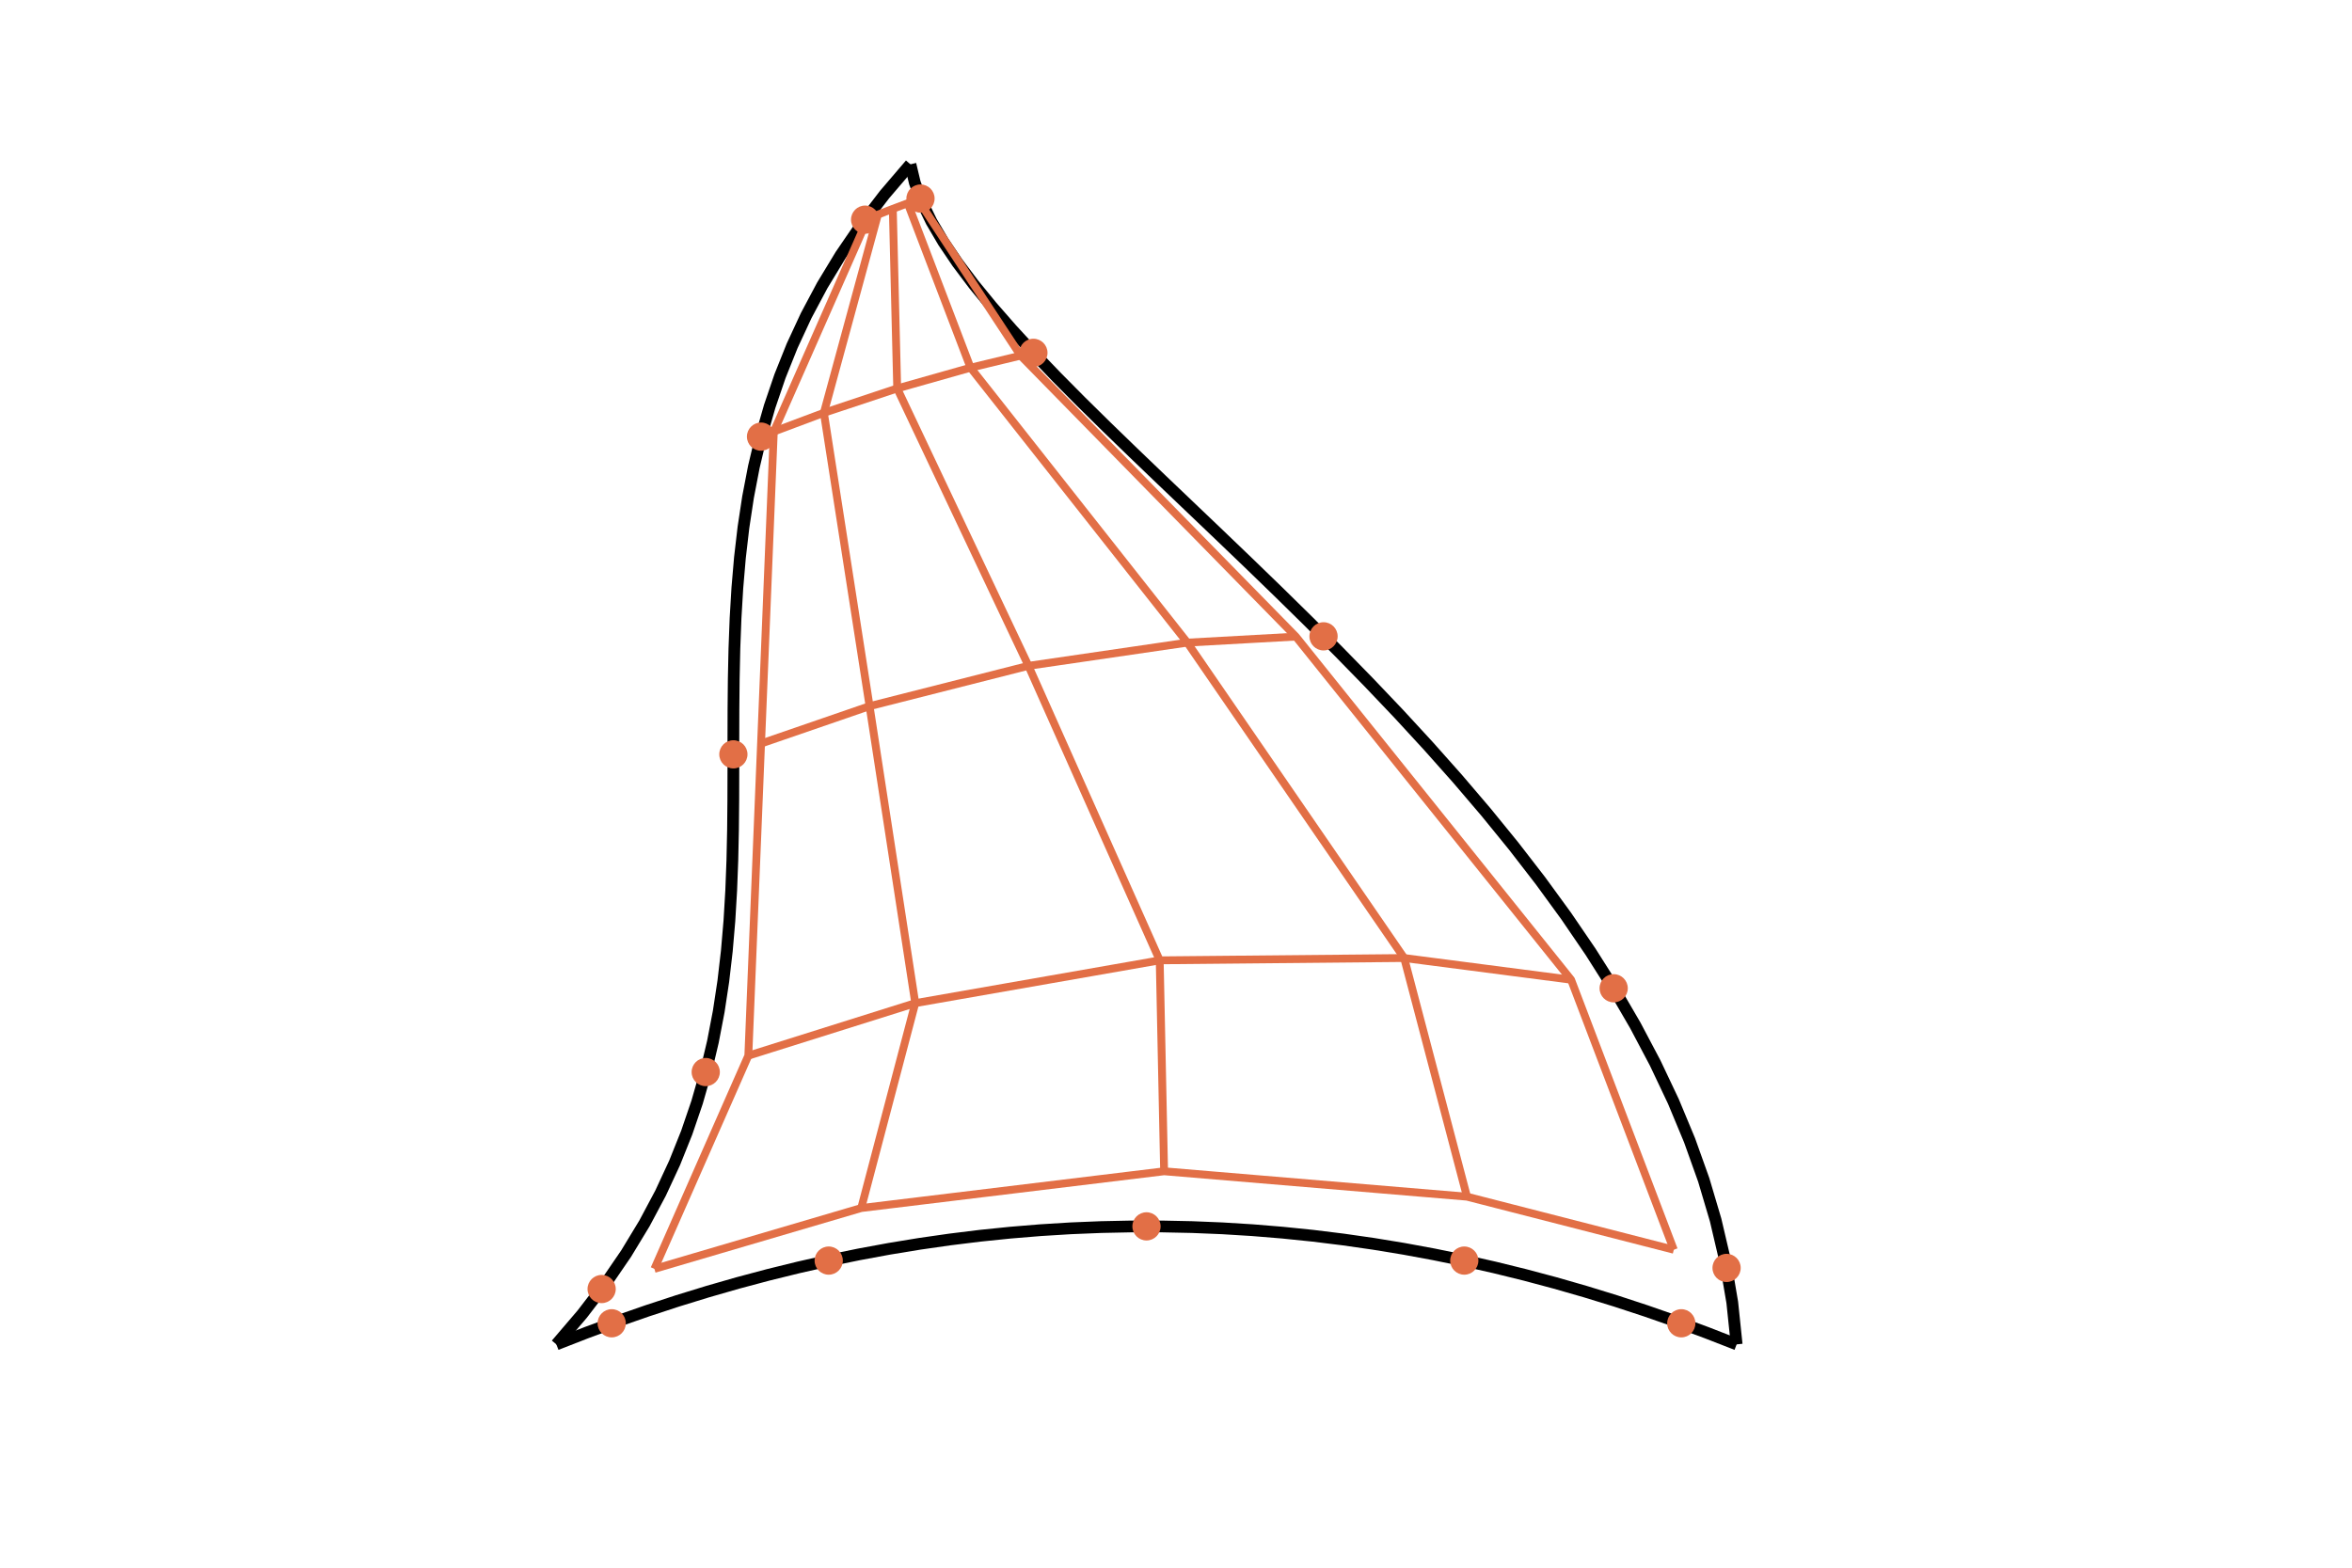
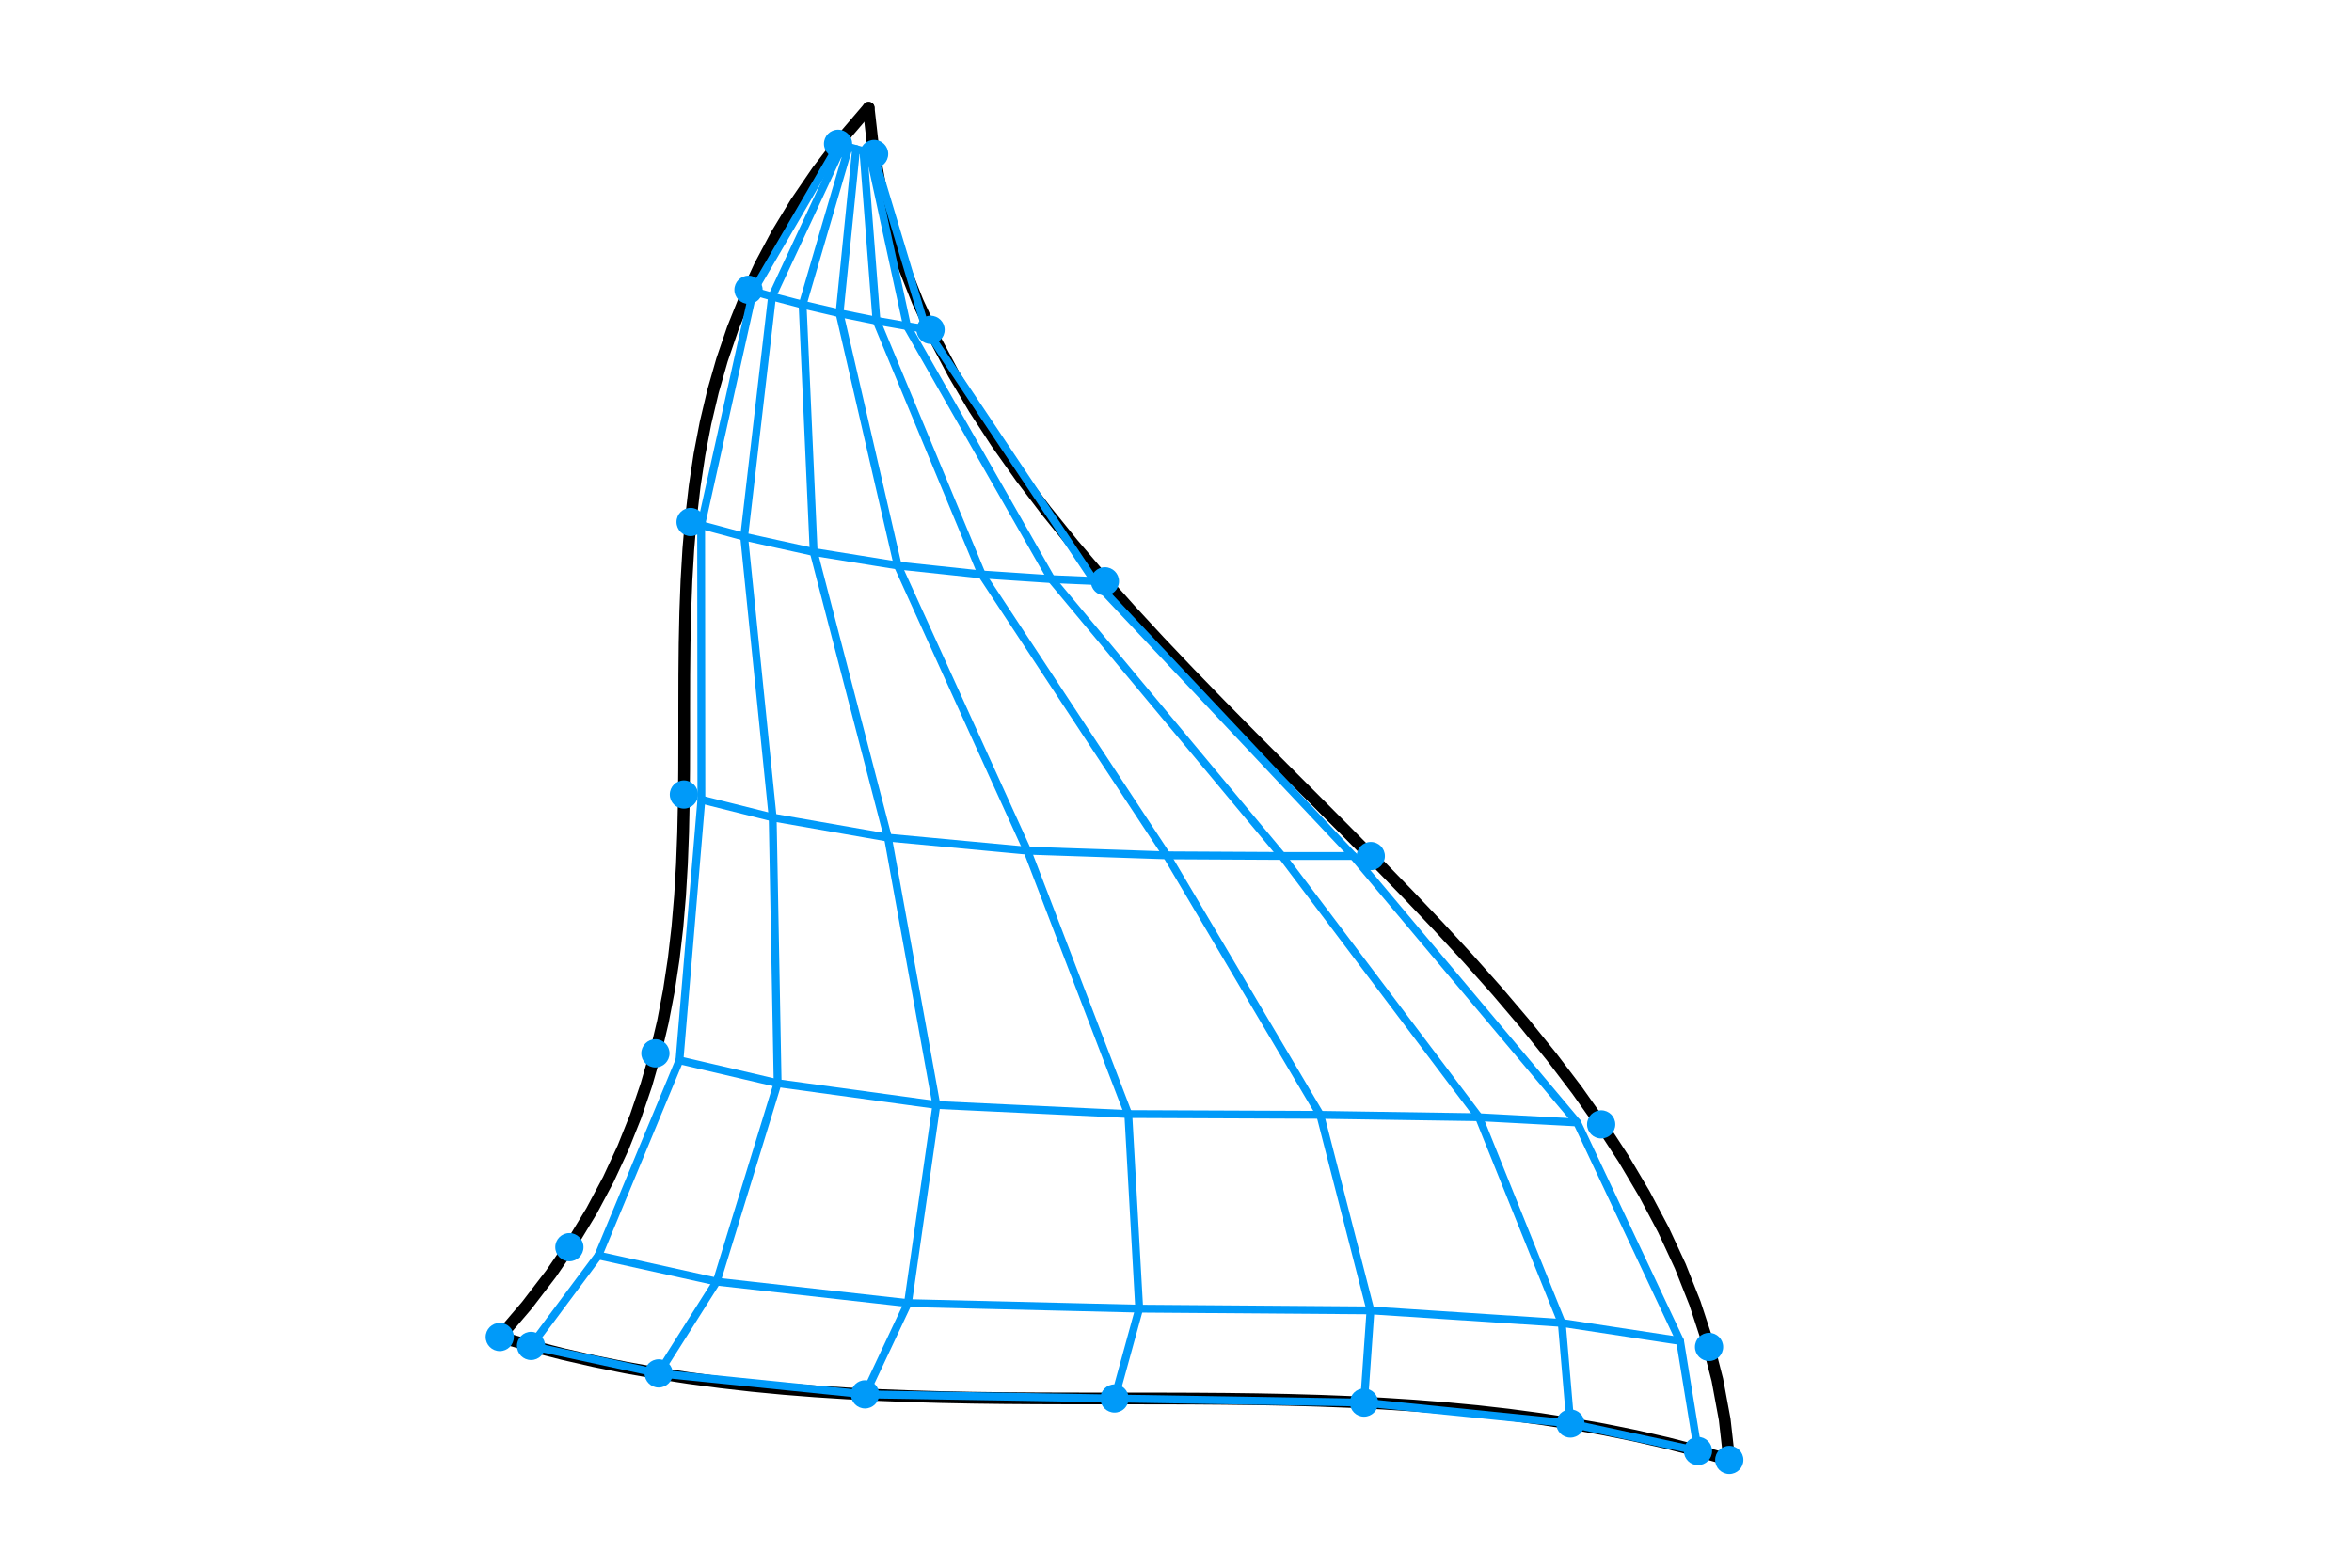
<svg xmlns="http://www.w3.org/2000/svg" width="600" height="400" viewBox="0 0 2400 1600">
  <defs>
-     <clipPath id="clip370">
+     <clipPath id="clip570">
      <rect x="0" y="0" width="2400" height="1600" />
    </clipPath>
  </defs>
-   <path clip-path="url(#clip370)" d=" M0 1600 L2400 1600 L2400 0 L0 0  Z   " fill="#000000" fill-rule="evenodd" fill-opacity="0" />
+   <path clip-path="url(#clip570)" d=" M0 1600 L2400 1600 L2400 0 L0 0  Z   " fill="#000000" fill-rule="evenodd" fill-opacity="0" />
  <defs>
-     <clipPath id="clip371">
+     <clipPath id="clip571">
      <rect x="480" y="0" width="1681" height="1600" />
    </clipPath>
  </defs>
-   <path clip-path="url(#clip370)" d=" M447.244 1552.76 L1952.76 1552.76 L1952.76 47.244 L447.244 47.244  Z   " fill="#000000" fill-rule="evenodd" fill-opacity="0" />
+   <path clip-path="url(#clip570)" d=" M447.244 1552.76 L1952.76 1552.76 L1952.76 47.244 L447.244 47.244  Z   " fill="#000000" fill-rule="evenodd" fill-opacity="0" />
  <defs>
-     <clipPath id="clip372">
+     <clipPath id="clip572">
      <rect x="447" y="47" width="1507" height="1507" />
    </clipPath>
  </defs>
-   <polyline clip-path="url(#clip372)" style="stroke:#000000; stroke-linecap:butt; stroke-linejoin:round; stroke-width:12; stroke-opacity:1; fill:none" points="   567.685,1372.09 598.567,1360.06 629.45,1348.66 660.332,1337.89 691.214,1327.75 722.097,1318.25 752.979,1309.38 783.861,1301.14 814.743,1293.54 845.626,1286.57    876.508,1280.24 907.39,1274.54 938.273,1269.47 969.155,1265.04 1000.04,1261.23 1030.92,1258.07 1061.8,1255.53 1092.68,1253.63 1123.57,1252.37 1154.45,1251.73    1185.33,1251.73 1216.21,1252.37 1247.1,1253.63 1277.98,1255.53 1308.86,1258.07 1339.74,1261.23 1370.62,1265.04 1401.51,1269.47 1432.39,1274.54 1463.27,1280.24    1494.15,1286.57 1525.04,1293.54 1555.92,1301.14 1586.8,1309.38 1617.68,1318.25 1648.57,1327.75 1679.45,1337.89 1710.33,1348.66 1741.21,1360.06 1772.09,1372.09       " />
-   <polyline clip-path="url(#clip372)" style="stroke:#000000; stroke-linecap:butt; stroke-linejoin:round; stroke-width:12; stroke-opacity:1; fill:none" points="   929.008,167.685 929.008,167.685 933.497,186.531 940.691,206.011 950.443,226.124 962.607,246.87 977.037,268.25 993.587,290.264 1012.11,312.911 1032.46,336.192    1054.49,360.105 1078.06,384.653 1103.01,409.834 1129.21,435.648 1156.51,462.096 1184.75,489.178 1213.8,516.893 1243.51,545.241 1273.73,574.223 1304.31,603.838    1335.11,634.087 1365.99,664.969 1396.79,696.485 1427.38,728.634 1457.59,761.417 1487.3,794.833 1516.35,828.883 1544.59,863.566 1571.89,898.883 1598.09,934.833    1623.04,971.417 1646.61,1008.63 1668.64,1046.48 1688.99,1084.97 1707.52,1124.09 1724.07,1163.84 1738.5,1204.22 1750.66,1245.24 1760.41,1286.89 1767.61,1329.18    1772.09,1372.09    " />
-   <polyline clip-path="url(#clip372)" style="stroke:#000000; stroke-linecap:butt; stroke-linejoin:round; stroke-width:12; stroke-opacity:1; fill:none" points="   567.685,1372.09 594.078,1341.21 617.767,1310.33 638.897,1279.45 657.615,1248.57 674.068,1217.68 688.4,1186.8 700.759,1155.92 711.291,1125.04 720.141,1094.15    727.457,1063.27 733.383,1032.39 738.068,1001.51 741.655,970.625 744.293,939.742 746.126,908.86 747.302,877.978 747.966,847.095 748.264,816.213 748.343,785.331    748.35,754.449 748.429,723.566 748.727,692.684 749.391,661.802 750.567,630.919 752.4,600.037 755.038,569.155 758.625,538.273 763.309,507.39 769.236,476.508    776.552,445.626 785.402,414.743 795.934,383.861 808.293,352.979 822.625,322.097 839.078,291.214 857.796,260.332 878.926,229.45 902.615,198.567 929.008,167.685       " />
-   <polyline clip-path="url(#clip372)" style="stroke:#e26f46; stroke-linecap:butt; stroke-linejoin:round; stroke-width:8; stroke-opacity:1; fill:none" points="   667.761,1295.02 878.811,1232.94 1187.87,1195.42 1496.93,1221.34 1707.97,1275.5    " />
-   <polyline clip-path="url(#clip372)" style="stroke:#e26f46; stroke-linecap:butt; stroke-linejoin:round; stroke-width:8; stroke-opacity:1; fill:none" points="   763.601,1077.4 933.938,1023.82 1183.38,980.131 1432.82,977.771 1603.15,999.906    " />
-   <polyline clip-path="url(#clip372)" style="stroke:#e26f46; stroke-linecap:butt; stroke-linejoin:round; stroke-width:8; stroke-opacity:1; fill:none" points="   776.596,758.855 887.314,720.716 1049.45,679.559 1211.58,655.863 1322.3,649.714    " />
-   <polyline clip-path="url(#clip372)" style="stroke:#e26f46; stroke-linecap:butt; stroke-linejoin:round; stroke-width:8; stroke-opacity:1; fill:none" points="   789.591,440.462 840.691,421.332 915.521,396.448 990.351,375.283 1041.45,362.966    " />
-   <polyline clip-path="url(#clip372)" style="stroke:#e26f46; stroke-linecap:butt; stroke-linejoin:round; stroke-width:8; stroke-opacity:1; fill:none" points="   885.431,223.126 895.818,219.025 911.03,213.149 926.241,207.427 936.629,203.608    " />
-   <polyline clip-path="url(#clip372)" style="stroke:#e26f46; stroke-linecap:butt; stroke-linejoin:round; stroke-width:8; stroke-opacity:1; fill:none" points="   667.761,1295.02 763.601,1077.4 776.596,758.855 789.591,440.462 885.431,223.126    " />
-   <polyline clip-path="url(#clip372)" style="stroke:#e26f46; stroke-linecap:butt; stroke-linejoin:round; stroke-width:8; stroke-opacity:1; fill:none" points="   878.811,1232.94 933.938,1023.82 887.314,720.716 840.691,421.332 895.818,219.025    " />
-   <polyline clip-path="url(#clip372)" style="stroke:#e26f46; stroke-linecap:butt; stroke-linejoin:round; stroke-width:8; stroke-opacity:1; fill:none" points="   1187.87,1195.42 1183.38,980.131 1049.45,679.559 915.521,396.448 911.03,213.149    " />
-   <polyline clip-path="url(#clip372)" style="stroke:#e26f46; stroke-linecap:butt; stroke-linejoin:round; stroke-width:8; stroke-opacity:1; fill:none" points="   1496.93,1221.34 1432.82,977.771 1211.58,655.863 990.351,375.283 926.241,207.427    " />
-   <polyline clip-path="url(#clip372)" style="stroke:#e26f46; stroke-linecap:butt; stroke-linejoin:round; stroke-width:8; stroke-opacity:1; fill:none" points="   1707.97,1275.5 1603.15,999.906 1322.3,649.714 1041.45,362.966 936.629,203.608    " />
-   <circle clip-path="url(#clip372)" cx="624.184" cy="1350.56" r="14.4" fill="#e26f46" fill-rule="evenodd" fill-opacity="1" stroke="#000000" stroke-opacity="1" stroke-width="0" />
-   <circle clip-path="url(#clip372)" cx="845.621" cy="1286.58" r="14.4" fill="#e26f46" fill-rule="evenodd" fill-opacity="1" stroke="#000000" stroke-opacity="1" stroke-width="0" />
-   <circle clip-path="url(#clip372)" cx="1169.89" cy="1251.65" r="14.4" fill="#e26f46" fill-rule="evenodd" fill-opacity="1" stroke="#000000" stroke-opacity="1" stroke-width="0" />
-   <circle clip-path="url(#clip372)" cx="1494.16" cy="1286.58" r="14.4" fill="#e26f46" fill-rule="evenodd" fill-opacity="1" stroke="#000000" stroke-opacity="1" stroke-width="0" />
-   <circle clip-path="url(#clip372)" cx="1715.6" cy="1350.56" r="14.4" fill="#e26f46" fill-rule="evenodd" fill-opacity="1" stroke="#000000" stroke-opacity="1" stroke-width="0" />
-   <circle clip-path="url(#clip372)" cx="1761.82" cy="1294.06" r="14.4" fill="#e26f46" fill-rule="evenodd" fill-opacity="1" stroke="#000000" stroke-opacity="1" stroke-width="0" />
-   <circle clip-path="url(#clip372)" cx="1646.61" cy="1008.64" r="14.4" fill="#e26f46" fill-rule="evenodd" fill-opacity="1" stroke="#000000" stroke-opacity="1" stroke-width="0" />
-   <circle clip-path="url(#clip372)" cx="1350.55" cy="649.449" r="14.4" fill="#e26f46" fill-rule="evenodd" fill-opacity="1" stroke="#000000" stroke-opacity="1" stroke-width="0" />
-   <circle clip-path="url(#clip372)" cx="1054.49" cy="360.102" r="14.4" fill="#e26f46" fill-rule="evenodd" fill-opacity="1" stroke="#000000" stroke-opacity="1" stroke-width="0" />
-   <circle clip-path="url(#clip372)" cx="939.279" cy="202.645" r="14.4" fill="#e26f46" fill-rule="evenodd" fill-opacity="1" stroke="#000000" stroke-opacity="1" stroke-width="0" />
-   <circle clip-path="url(#clip372)" cx="882.78" cy="224.184" r="14.4" fill="#e26f46" fill-rule="evenodd" fill-opacity="1" stroke="#000000" stroke-opacity="1" stroke-width="0" />
-   <circle clip-path="url(#clip372)" cx="776.553" cy="445.621" r="14.4" fill="#e26f46" fill-rule="evenodd" fill-opacity="1" stroke="#000000" stroke-opacity="1" stroke-width="0" />
-   <circle clip-path="url(#clip372)" cx="748.346" cy="769.89" r="14.4" fill="#e26f46" fill-rule="evenodd" fill-opacity="1" stroke="#000000" stroke-opacity="1" stroke-width="0" />
-   <circle clip-path="url(#clip372)" cx="720.14" cy="1094.16" r="14.4" fill="#e26f46" fill-rule="evenodd" fill-opacity="1" stroke="#000000" stroke-opacity="1" stroke-width="0" />
-   <circle clip-path="url(#clip372)" cx="613.913" cy="1315.6" r="14.4" fill="#e26f46" fill-rule="evenodd" fill-opacity="1" stroke="#000000" stroke-opacity="1" stroke-width="0" />
+   <polyline clip-path="url(#clip572)" style="stroke:#000000; stroke-linecap:round; stroke-linejoin:round; stroke-width:12; stroke-opacity:1; fill:none" points="   509.974,1364.57 542.143,1373.73 574.312,1381.96 606.481,1389.29 638.65,1395.79 670.819,1401.51 702.988,1406.48 735.157,1410.77 767.326,1414.43 799.495,1417.5    831.664,1420.04 863.833,1422.1 896.002,1423.73 928.171,1424.97 960.341,1425.89 992.51,1426.53 1024.68,1426.93 1056.85,1427.16 1089.02,1427.27 1121.19,1427.3    1153.35,1427.3 1185.52,1427.33 1217.69,1427.43 1249.86,1427.66 1282.03,1428.07 1314.2,1428.7 1346.37,1429.62 1378.54,1430.87 1410.71,1432.49 1442.88,1434.55    1475.05,1437.09 1507.21,1440.16 1539.38,1443.82 1571.55,1448.11 1603.72,1453.09 1635.89,1458.8 1668.06,1465.3 1700.23,1472.64 1732.4,1480.86 1764.57,1490.03       " />
+   <polyline clip-path="url(#clip572)" style="stroke:#000000; stroke-linecap:round; stroke-linejoin:round; stroke-width:12; stroke-opacity:1; fill:none" points="   886.352,109.974 886.352,109.974 891.028,151.307 898.521,191.701 908.68,231.207 921.351,269.876 936.382,307.757 953.621,344.903 972.916,381.363 994.115,417.189    1017.06,452.431 1041.61,487.141 1067.61,521.368 1094.9,555.163 1123.33,588.578 1152.75,621.663 1183.01,654.468 1213.96,687.046 1245.43,719.445 1277.29,751.718    1309.38,783.914 1341.54,816.086 1373.63,848.282 1405.49,880.555 1436.96,912.954 1467.91,945.532 1498.17,978.337 1527.59,1011.42 1556.02,1044.84 1583.31,1078.63    1609.31,1112.86 1633.85,1147.57 1656.8,1182.81 1678,1218.64 1697.3,1255.1 1714.54,1292.24 1729.57,1330.12 1742.24,1368.79 1752.4,1408.3 1759.89,1448.69    1764.57,1490.03    " />
+   <polyline clip-path="url(#clip572)" style="stroke:#000000; stroke-linecap:round; stroke-linejoin:round; stroke-width:12; stroke-opacity:1; fill:none" points="   509.974,1364.57 537.467,1332.4 562.142,1300.23 584.153,1268.06 603.651,1235.89 620.789,1203.72 635.719,1171.55 648.593,1139.38 659.563,1107.21 668.782,1075.05    676.403,1042.88 682.576,1010.71 687.456,978.538 691.193,946.369 693.94,914.2 695.85,882.031 697.075,849.862 697.766,817.693 698.077,785.524 698.16,753.355    698.166,721.186 698.248,689.017 698.559,656.848 699.251,624.679 700.475,592.51 702.385,560.341 705.133,528.171 708.87,496.002 713.749,463.833 719.923,431.664    727.543,399.495 736.762,367.326 747.733,335.157 760.607,302.988 775.537,270.819 792.674,238.65 812.173,206.481 834.183,174.312 858.859,142.143 886.352,109.974       " />
+   <polyline clip-path="url(#clip572)" style="stroke:#009af9; stroke-linecap:round; stroke-linejoin:round; stroke-width:8; stroke-opacity:1; fill:none" points="   541.898,1373.67 672.11,1401.72 882.685,1423.1 1137.27,1427.3 1391.86,1431.49 1602.43,1452.87 1732.64,1480.93    " />
+   <polyline clip-path="url(#clip572)" style="stroke:#009af9; stroke-linecap:round; stroke-linejoin:round; stroke-width:8; stroke-opacity:1; fill:none" points="   610.589,1281.38 731.288,1308.06 926.48,1329.96 1162.47,1335.62 1398.45,1337.39 1593.64,1350.19 1714.34,1368.58    " />
+   <polyline clip-path="url(#clip572)" style="stroke:#009af9; stroke-linecap:round; stroke-linejoin:round; stroke-width:8; stroke-opacity:1; fill:none" points="   693.339,1082.13 793.502,1105.52 955.483,1127.74 1151.32,1137.01 1347.15,1137.81 1509.14,1140.24 1609.3,1145.59    " />
+   <polyline clip-path="url(#clip572)" style="stroke:#009af9; stroke-linecap:round; stroke-linejoin:round; stroke-width:8; stroke-opacity:1; fill:none" points="   715.694,816.079 788.44,834.318 906.082,854.905 1048.31,868.217 1190.54,872.989 1308.18,873.608 1380.93,873.653    " />
+   <polyline clip-path="url(#clip572)" style="stroke:#009af9; stroke-linecap:round; stroke-linejoin:round; stroke-width:8; stroke-opacity:1; fill:none" points="   715.443,535.925 759.322,547.757 830.283,563.391 916.074,577.199 1001.87,586.34 1072.83,591.059 1116.71,592.947    " />
+   <polyline clip-path="url(#clip572)" style="stroke:#009af9; stroke-linecap:round; stroke-linejoin:round; stroke-width:8; stroke-opacity:1; fill:none" points="   768.508,297.16 787.789,302.683 818.971,310.895 856.67,319.696 894.368,327.339 925.55,332.844 944.832,335.899    " />
+   <polyline clip-path="url(#clip572)" style="stroke:#009af9; stroke-linecap:round; stroke-linejoin:round; stroke-width:8; stroke-opacity:1; fill:none" points="   856.088,147.034 859.906,148.169 866.079,149.975 873.543,152.111 881.006,154.195 887.179,155.88 890.997,156.904    " />
+   <polyline clip-path="url(#clip572)" style="stroke:#009af9; stroke-linecap:round; stroke-linejoin:round; stroke-width:8; stroke-opacity:1; fill:none" points="   541.898,1373.67 610.589,1281.38 693.339,1082.13 715.694,816.079 715.443,535.925 768.508,297.16 856.088,147.034    " />
+   <polyline clip-path="url(#clip572)" style="stroke:#009af9; stroke-linecap:round; stroke-linejoin:round; stroke-width:8; stroke-opacity:1; fill:none" points="   672.11,1401.72 731.288,1308.06 793.502,1105.52 788.44,834.318 759.322,547.757 787.789,302.683 859.906,148.169    " />
+   <polyline clip-path="url(#clip572)" style="stroke:#009af9; stroke-linecap:round; stroke-linejoin:round; stroke-width:8; stroke-opacity:1; fill:none" points="   882.685,1423.1 926.48,1329.96 955.483,1127.74 906.082,854.905 830.283,563.391 818.971,310.895 866.079,149.975    " />
+   <polyline clip-path="url(#clip572)" style="stroke:#009af9; stroke-linecap:round; stroke-linejoin:round; stroke-width:8; stroke-opacity:1; fill:none" points="   1137.27,1427.3 1162.47,1335.62 1151.32,1137.01 1048.31,868.217 916.074,577.199 856.67,319.696 873.543,152.111    " />
+   <polyline clip-path="url(#clip572)" style="stroke:#009af9; stroke-linecap:round; stroke-linejoin:round; stroke-width:8; stroke-opacity:1; fill:none" points="   1391.86,1431.49 1398.45,1337.39 1347.15,1137.81 1190.54,872.989 1001.87,586.34 894.368,327.339 881.006,154.195    " />
+   <polyline clip-path="url(#clip572)" style="stroke:#009af9; stroke-linecap:round; stroke-linejoin:round; stroke-width:8; stroke-opacity:1; fill:none" points="   1602.43,1452.87 1593.64,1350.19 1509.14,1140.24 1308.18,873.608 1072.83,591.059 925.55,332.844 887.179,155.88    " />
+   <polyline clip-path="url(#clip572)" style="stroke:#009af9; stroke-linecap:round; stroke-linejoin:round; stroke-width:8; stroke-opacity:1; fill:none" points="   1732.64,1480.93 1714.34,1368.58 1609.3,1145.59 1380.93,873.653 1116.71,592.947 944.832,335.899 890.997,156.904    " />
+   <circle clip-path="url(#clip572)" cx="541.898" cy="1373.67" r="14.4" fill="#009af9" fill-rule="evenodd" fill-opacity="1" stroke="#000000" stroke-opacity="1" stroke-width="0" />
+   <circle clip-path="url(#clip572)" cx="672.11" cy="1401.72" r="14.4" fill="#009af9" fill-rule="evenodd" fill-opacity="1" stroke="#000000" stroke-opacity="1" stroke-width="0" />
+   <circle clip-path="url(#clip572)" cx="882.685" cy="1423.1" r="14.4" fill="#009af9" fill-rule="evenodd" fill-opacity="1" stroke="#000000" stroke-opacity="1" stroke-width="0" />
+   <circle clip-path="url(#clip572)" cx="1137.27" cy="1427.3" r="14.4" fill="#009af9" fill-rule="evenodd" fill-opacity="1" stroke="#000000" stroke-opacity="1" stroke-width="0" />
+   <circle clip-path="url(#clip572)" cx="1391.86" cy="1431.49" r="14.4" fill="#009af9" fill-rule="evenodd" fill-opacity="1" stroke="#000000" stroke-opacity="1" stroke-width="0" />
+   <circle clip-path="url(#clip572)" cx="1602.43" cy="1452.87" r="14.4" fill="#009af9" fill-rule="evenodd" fill-opacity="1" stroke="#000000" stroke-opacity="1" stroke-width="0" />
+   <circle clip-path="url(#clip572)" cx="1732.64" cy="1480.93" r="14.4" fill="#009af9" fill-rule="evenodd" fill-opacity="1" stroke="#000000" stroke-opacity="1" stroke-width="0" />
+   <circle clip-path="url(#clip572)" cx="1764.57" cy="1490.03" r="14.4" fill="#009af9" fill-rule="evenodd" fill-opacity="1" stroke="#000000" stroke-opacity="1" stroke-width="0" />
+   <circle clip-path="url(#clip572)" cx="1743.94" cy="1374.7" r="14.4" fill="#009af9" fill-rule="evenodd" fill-opacity="1" stroke="#000000" stroke-opacity="1" stroke-width="0" />
+   <circle clip-path="url(#clip572)" cx="1633.86" cy="1147.57" r="14.4" fill="#009af9" fill-rule="evenodd" fill-opacity="1" stroke="#000000" stroke-opacity="1" stroke-width="0" />
+   <circle clip-path="url(#clip572)" cx="1398.76" cy="873.71" r="14.4" fill="#009af9" fill-rule="evenodd" fill-opacity="1" stroke="#000000" stroke-opacity="1" stroke-width="0" />
+   <circle clip-path="url(#clip572)" cx="1127.46" cy="593.308" r="14.4" fill="#009af9" fill-rule="evenodd" fill-opacity="1" stroke="#000000" stroke-opacity="1" stroke-width="0" />
+   <circle clip-path="url(#clip572)" cx="949.559" cy="336.609" r="14.4" fill="#009af9" fill-rule="evenodd" fill-opacity="1" stroke="#000000" stroke-opacity="1" stroke-width="0" />
+   <circle clip-path="url(#clip572)" cx="891.933" cy="157.154" r="14.4" fill="#009af9" fill-rule="evenodd" fill-opacity="1" stroke="#000000" stroke-opacity="1" stroke-width="0" />
+   <circle clip-path="url(#clip572)" cx="855.152" cy="146.754" r="14.4" fill="#009af9" fill-rule="evenodd" fill-opacity="1" stroke="#000000" stroke-opacity="1" stroke-width="0" />
+   <circle clip-path="url(#clip572)" cx="763.78" cy="295.752" r="14.4" fill="#009af9" fill-rule="evenodd" fill-opacity="1" stroke="#000000" stroke-opacity="1" stroke-width="0" />
+   <circle clip-path="url(#clip572)" cx="704.685" cy="532.752" r="14.4" fill="#009af9" fill-rule="evenodd" fill-opacity="1" stroke="#000000" stroke-opacity="1" stroke-width="0" />
+   <circle clip-path="url(#clip572)" cx="697.859" cy="810.879" r="14.4" fill="#009af9" fill-rule="evenodd" fill-opacity="1" stroke="#000000" stroke-opacity="1" stroke-width="0" />
+   <circle clip-path="url(#clip572)" cx="668.781" cy="1075.05" r="14.4" fill="#009af9" fill-rule="evenodd" fill-opacity="1" stroke="#000000" stroke-opacity="1" stroke-width="0" />
+   <circle clip-path="url(#clip572)" cx="580.997" cy="1272.91" r="14.4" fill="#009af9" fill-rule="evenodd" fill-opacity="1" stroke="#000000" stroke-opacity="1" stroke-width="0" />
+   <circle clip-path="url(#clip572)" cx="509.974" cy="1364.57" r="14.4" fill="#009af9" fill-rule="evenodd" fill-opacity="1" stroke="#000000" stroke-opacity="1" stroke-width="0" />
</svg>
